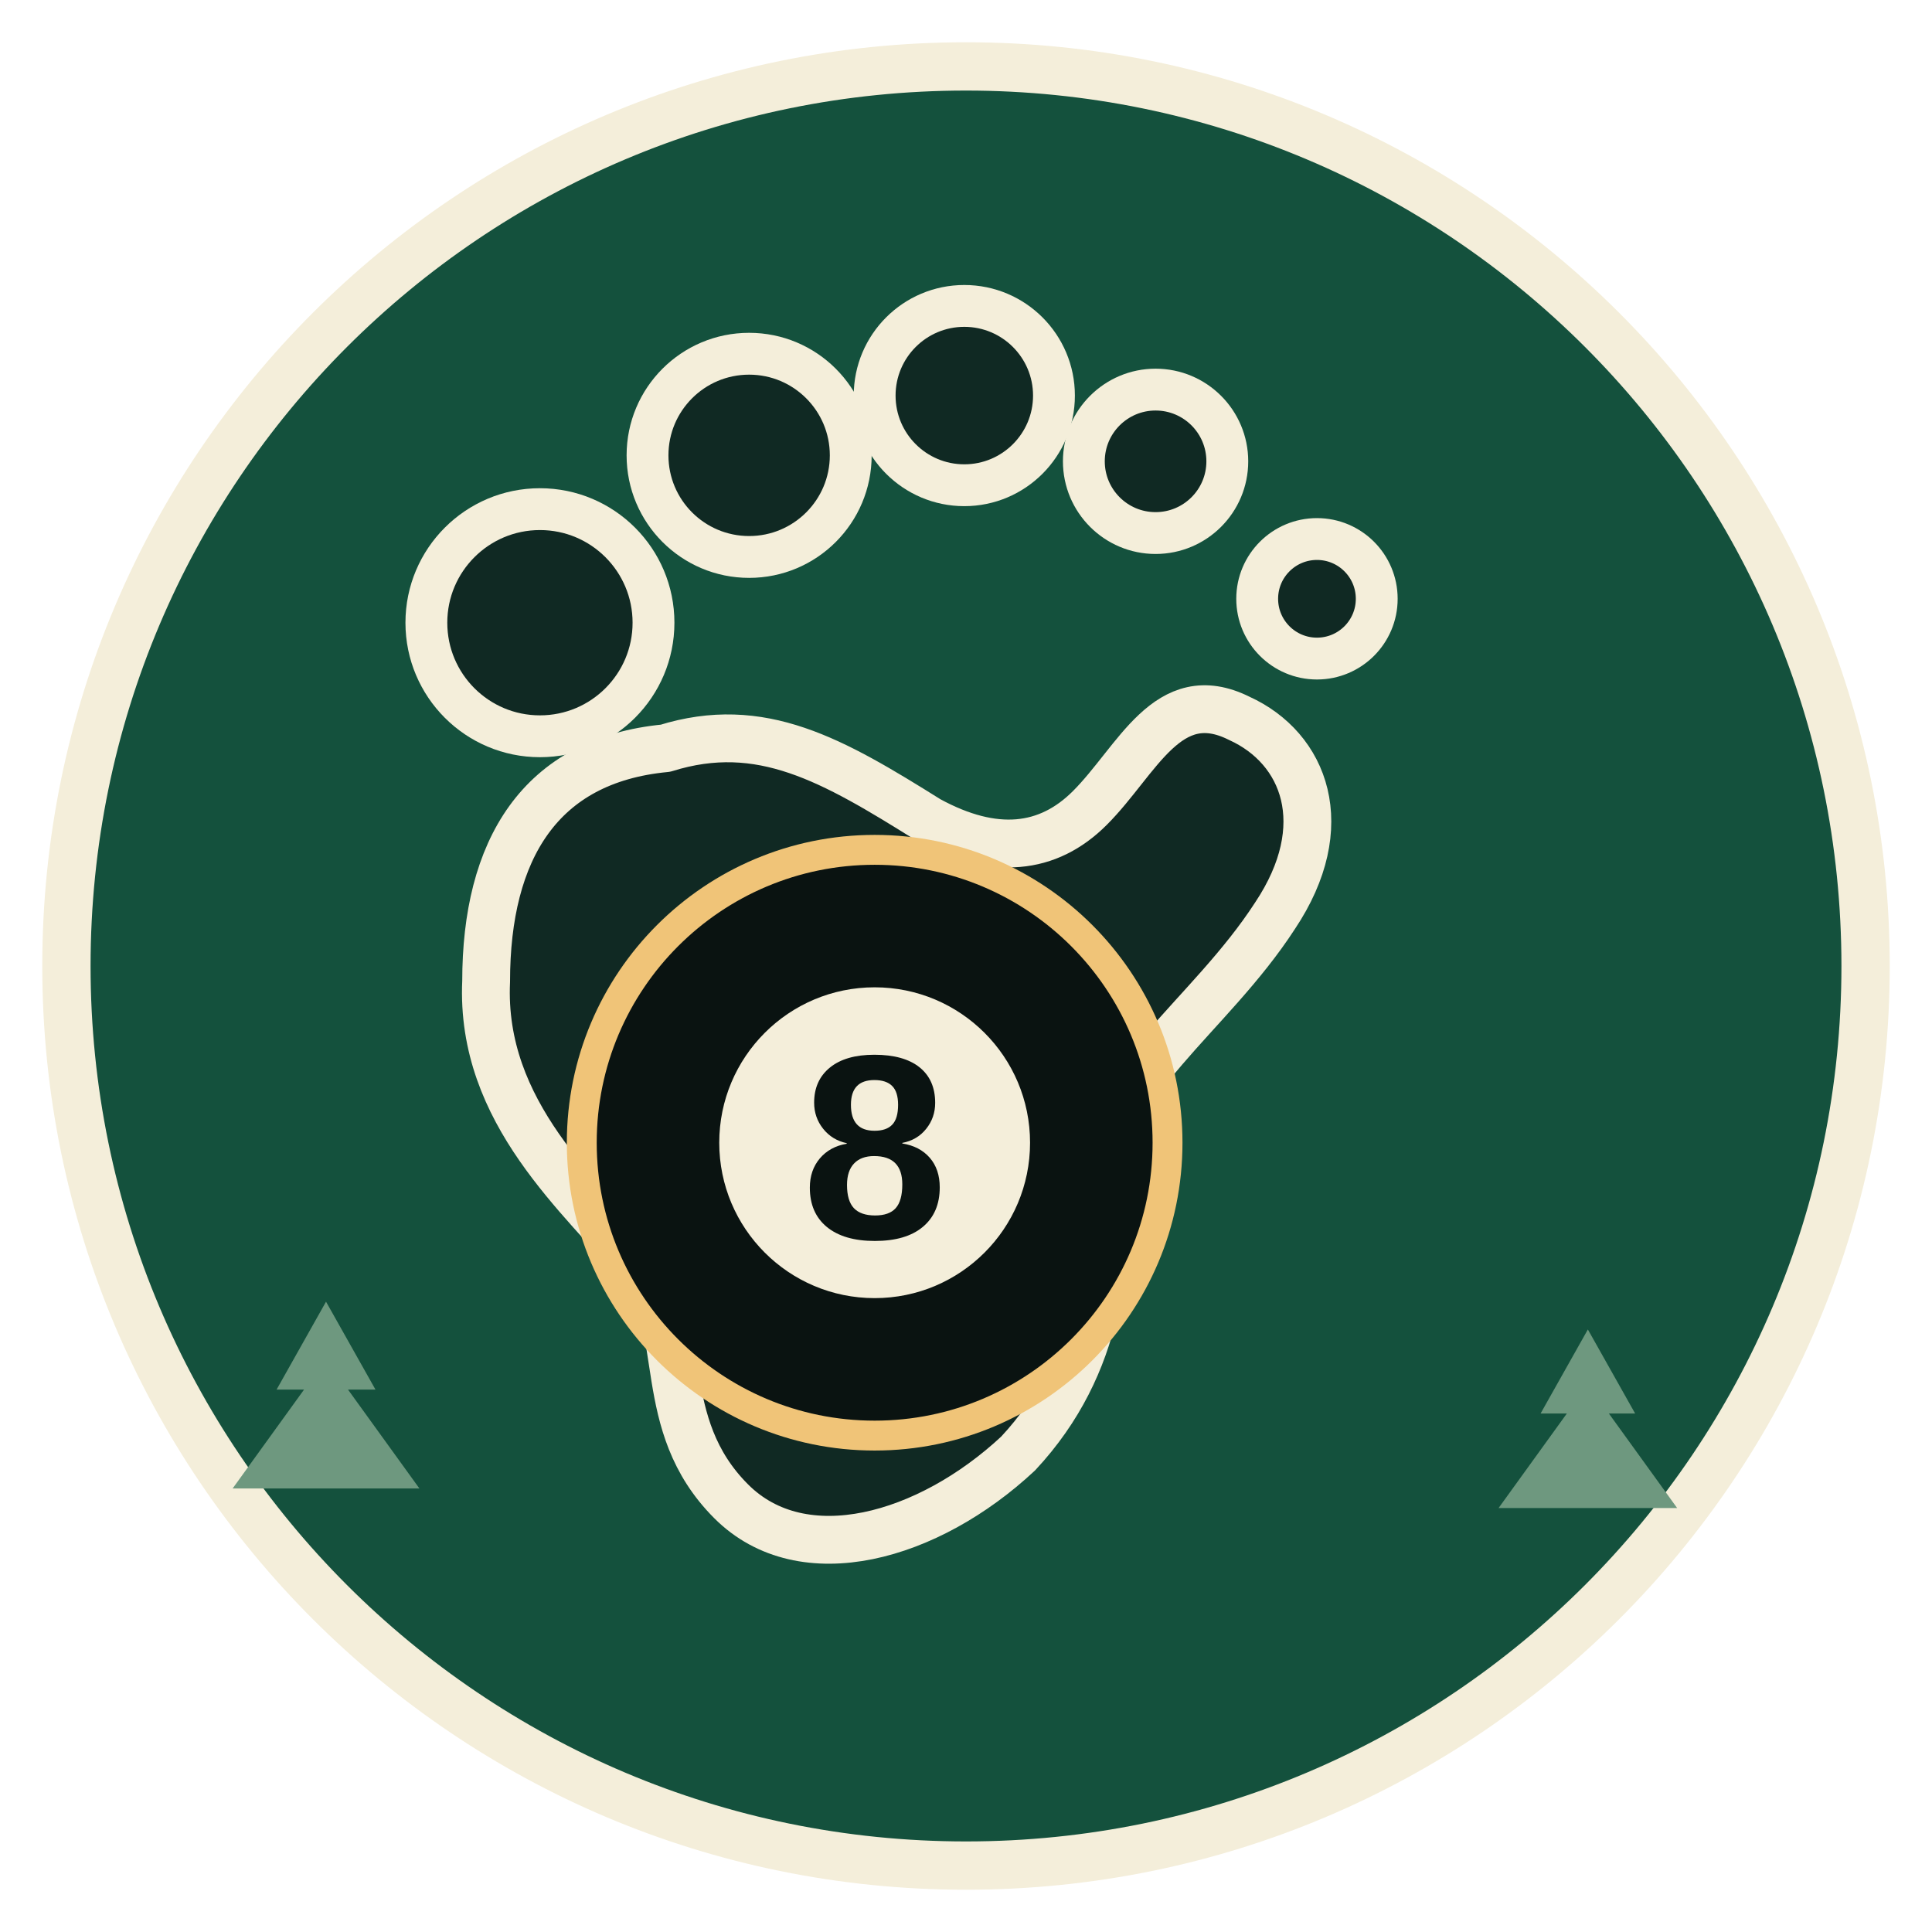
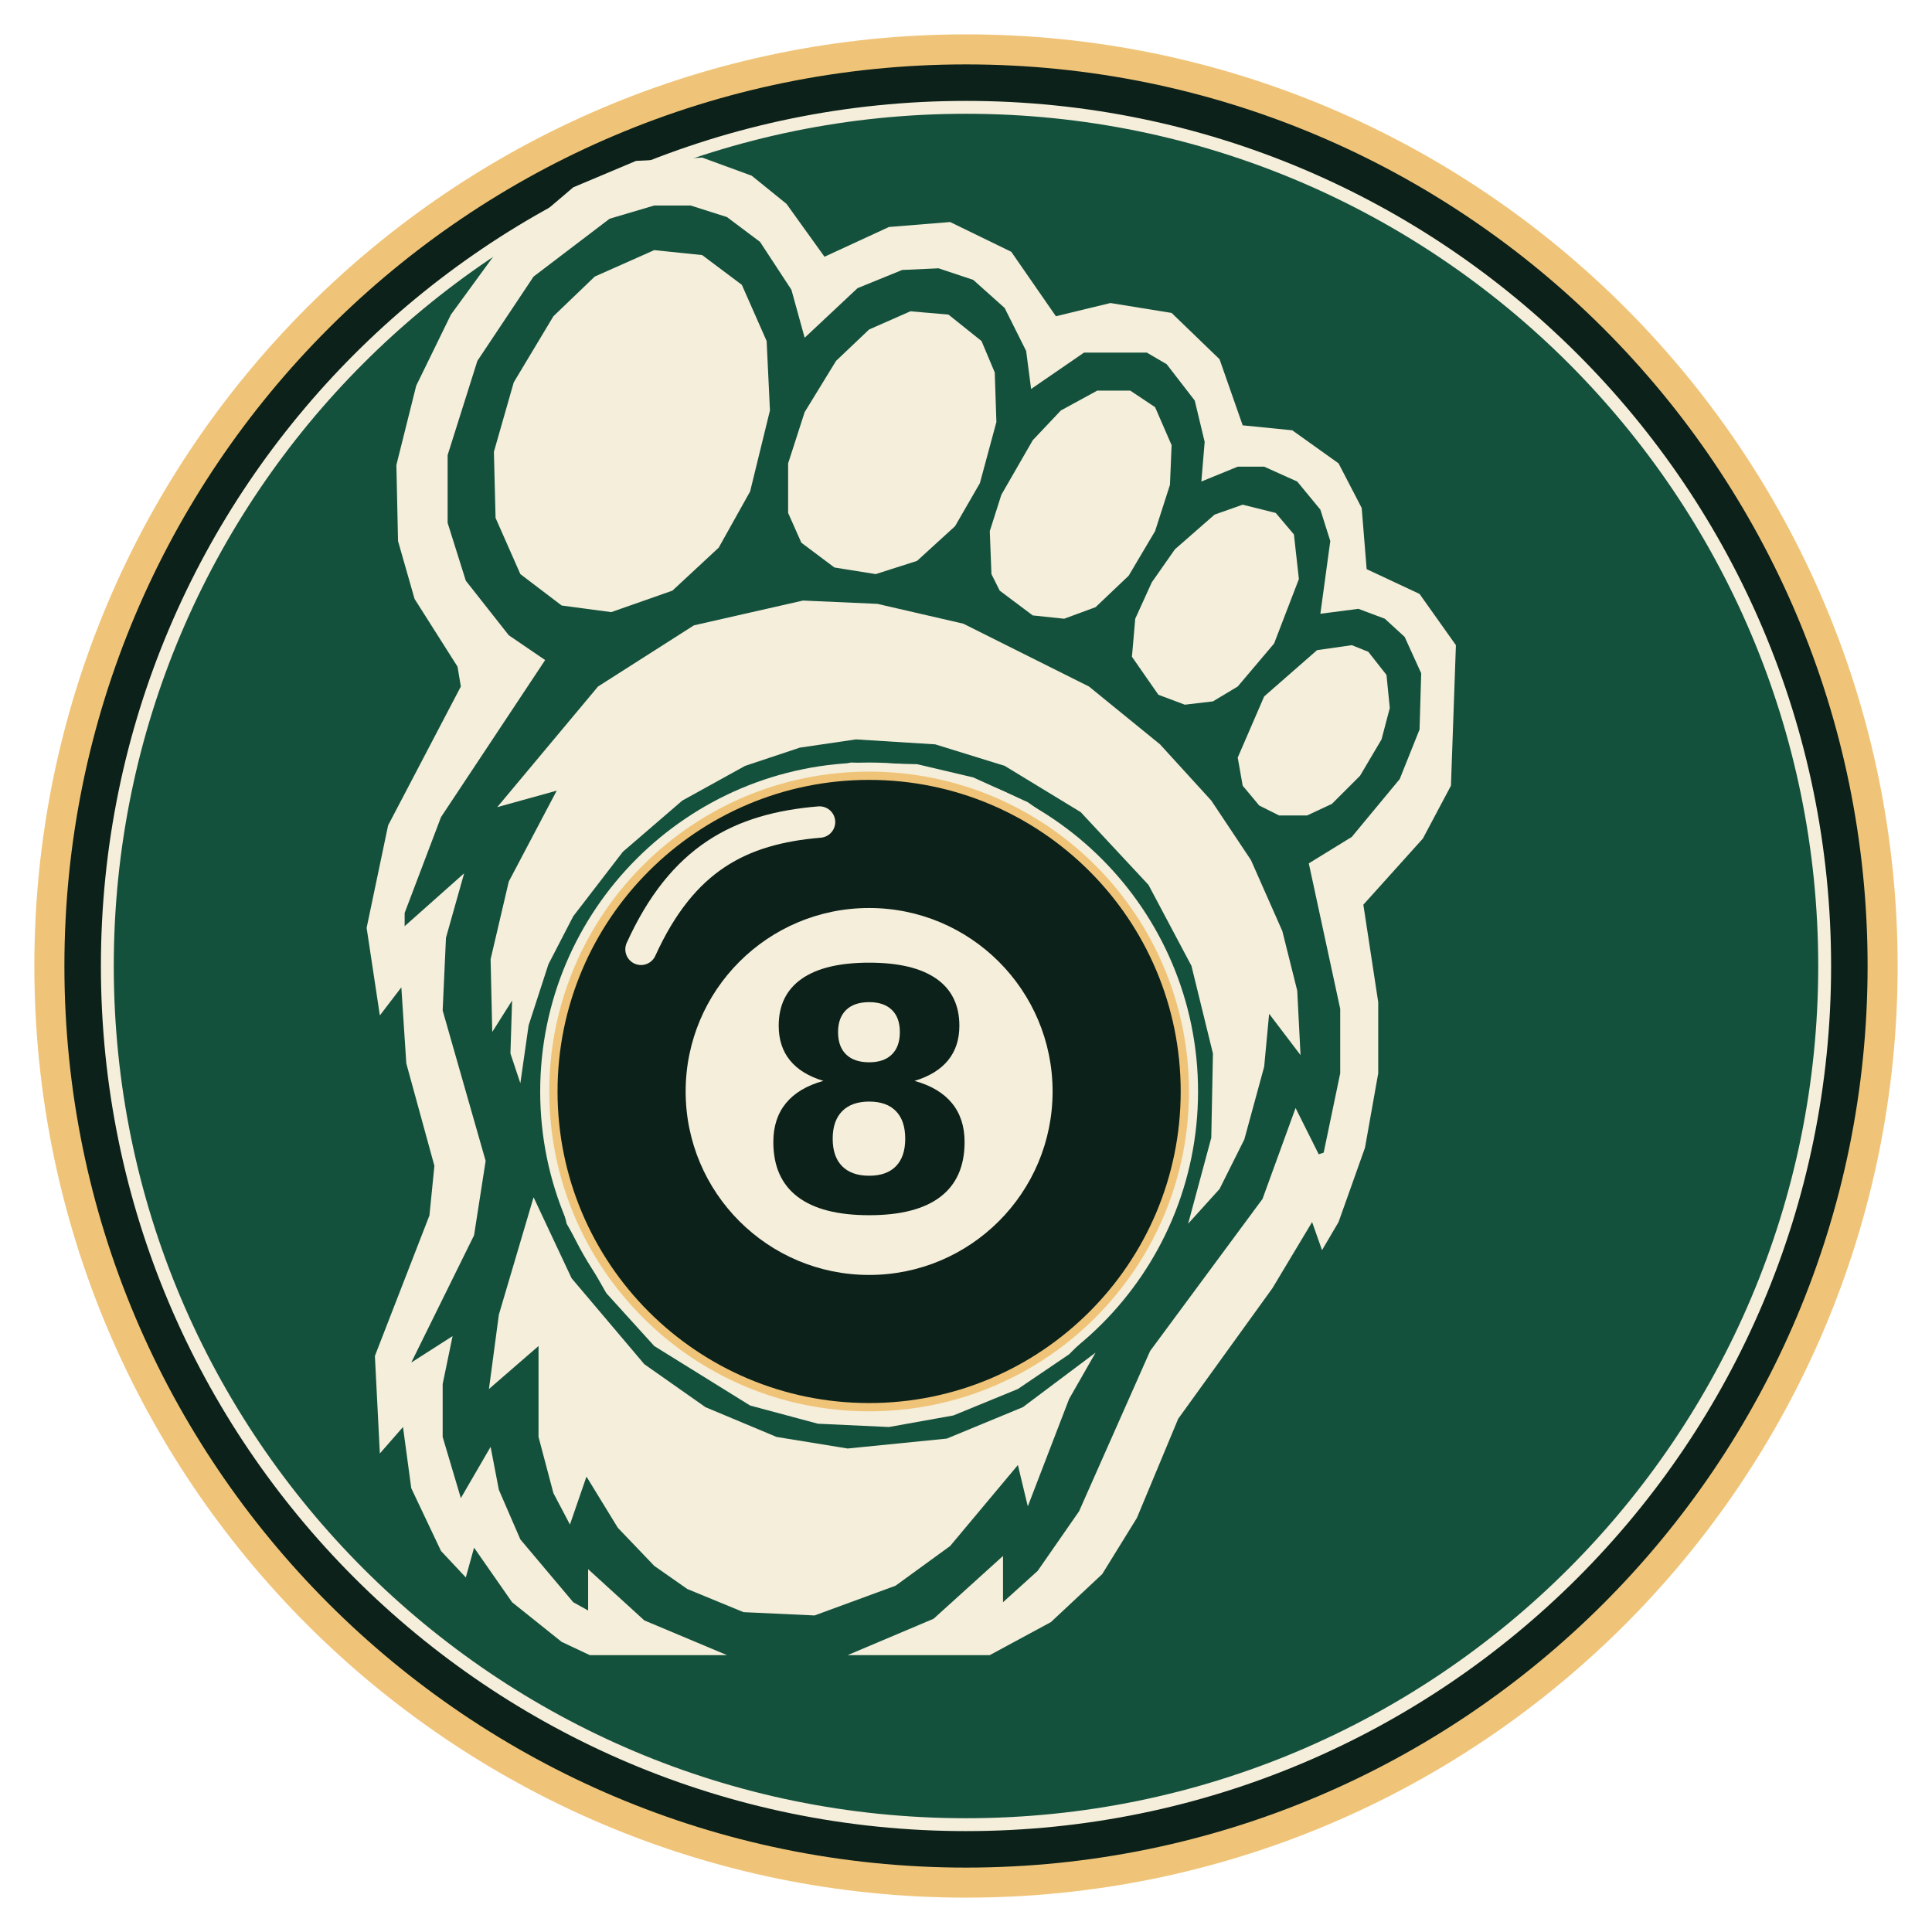
- <svg xmlns="http://www.w3.org/2000/svg" width="320" height="320" viewBox="0 0 320 320" role="img" aria-label="Squatch Pool brand artwork">
-   <defs />
-   <circle cx="160" cy="160" r="149" fill="#14513D" stroke="#F4EEDA" stroke-width="8" />
-   <path d="M54 215.6 L45.81 230.16 H50.36 L38.53 246.54 H69.47 L57.64 230.16 H62.19 Z" fill="#6E987F" />
-   <path d="M263 220.2 L255.17 234.12 H259.52 L248.21 249.78 H277.79 L266.48 234.12 H270.83 Z" fill="#6E987F" />
-   <g transform="translate(33 18) scale(.99)">
-     <path d="M78 107 C57 109 48 124 48 146 C47 168 64 182 74 194 C82 204 76 220 89 233 C101 245 122 239 137 225 C151 210 152 192 151 179 C151 163 169 152 180 135 C190 120 185 107 174 102 C162 96 157 109 149 117 C142 124 133 125 122 119 C106 109 94 102 78 107 Z" fill="#102923" stroke="#F4EEDA" stroke-width="8" stroke-linejoin="round" />
-     <circle cx="57" cy="86" r="19" fill="#102923" stroke="#F4EEDA" stroke-width="7" />
-     <circle cx="92" cy="58" r="17" fill="#102923" stroke="#F4EEDA" stroke-width="7" />
-     <circle cx="128" cy="48" r="15" fill="#102923" stroke="#F4EEDA" stroke-width="7" />
-     <circle cx="160" cy="59" r="12" fill="#102923" stroke="#F4EEDA" stroke-width="7" />
-     <circle cx="187" cy="82" r="10" fill="#102923" stroke="#F4EEDA" stroke-width="7" />
-     <circle cx="113" cy="173" r="49" fill="#0A1311" stroke="#F0C478" stroke-width="5" />
-     <circle cx="113" cy="173" r="26" fill="#F4EEDA" />
-     <text x="113" y="189" text-anchor="middle" font-family="Arial,Helvetica,sans-serif" font-size="44" font-weight="900" fill="#0A1311">8</text>
+ <svg xmlns="http://www.w3.org/2000/svg" width="900" height="900" viewBox="0 0 900 900">
+   <circle cx="450" cy="450" r="427" fill="#0C2119" stroke="#F0C478" stroke-width="14" />
+   <circle cx="450" cy="450" r="400" fill="#14513D" stroke="#F4EEDA" stroke-width="6" />
+   <g transform="translate(150 58) scale(.77)">
+     <path d="M128,649 107,720 101,765 131,739 131,794 140,828 150,847 160,818 179,849 201,872 221,886 255,900 298,902 347,884 380,860 421,811 427,836 452,771 468,743 424,776 378,795 318,801 275,794 232,776 195,750 151,698Z M320,386 259,401 222,422 188,452 164,484 144,525 135,561 133,602 148,665 172,707 201,739 259,775 300,786 343,788 382,781 421,765 452,744 479,717 501,685 520,639 527,601 527,568 520,531 502,487 486,462 458,432 427,410 394,395 360,387Z M327,467 362,470 402,491 432,527 445,568 442,613 422,653 385,685 347,697 307,694 265,671 249,654 234,628 225,590 231,547 252,509 284,481Z M326,498 302,508 288,525 286,549 303,571 280,592 276,621 282,636 300,653 317,660 342,662 365,656 380,646 393,627 396,610 387,585 370,572 387,550 388,533 383,520 359,501Z M333,585 349,589 361,606 358,623 341,636 323,633 311,618 314,597Z M333,519 348,522 357,534 354,550 340,559 325,555 317,543 319,529Z M321,415 323,425 314,437 274,454 249,471 227,493 203,527 189,530 180,523 180,508 192,483 229,442 250,428 287,413 313,410Z M633,319 623,315 602,318 570,346 554,383 557,400 567,412 579,418 596,418 611,411 628,394 641,372 646,353 644,333Z M106,413 142,403 113,458 102,505 103,549 115,530 114,562 120,580 125,545 137,508 152,479 182,440 218,409 256,388 289,377 323,372 371,375 413,388 459,416 500,460 526,509 539,562 538,613 524,665 543,644 558,614 570,570 573,538 592,563 590,524 581,488 562,445 538,409 507,375 464,340 388,302 336,290 291,288 225,303 167,340Z M577,235 557,230 540,236 516,257 502,277 492,299 490,322 506,345 522,351 539,349 554,340 576,314 591,275 588,248Z M489,161 469,161 447,173 430,191 411,224 404,246 405,272 410,282 430,297 449,299 468,292 488,273 504,246 513,218 514,194 504,171Z M379,115 356,113 331,124 311,143 292,174 282,205 282,235 290,253 310,268 335,272 360,264 383,243 398,217 408,180 407,150 399,131Z M230,79 201,76 165,92 140,116 116,156 104,198 105,238 120,272 145,291 175,295 212,282 240,256 259,222 271,173 269,131 254,97Z M190,22 152,38 105,78 78,115 57,158 45,206 46,252 56,287 82,328 84,340 40,424 27,486 35,539 48,522 51,568 68,630 65,660 32,745 35,804 49,788 54,825 72,863 87,879 92,861 115,894 145,918 162,926 245,926 195,905 161,874 161,899 152,894 120,856 107,826 102,800 84,831 73,794 73,762 79,733 54,749 92,672 99,627 73,536 75,492 86,453 50,485 50,477 72,419 135,324 113,309 87,276 76,241 76,200 94,143 128,92 174,57 201,49 223,49 245,56 265,71 284,100 292,129 324,99 351,88 373,87 394,94 413,111 426,137 429,160 461,138 499,138 511,145 528,167 534,192 532,216 554,207 570,207 590,216 604,233 610,252 604,296 627,293 643,299 655,310 665,332 664,366 652,396 623,431 597,447 616,535 616,574 606,622 603,623 589,595 569,650 501,742 458,839 433,875 412,894 412,866 370,904 318,926 404,926 441,906 472,877 493,843 518,783 575,704 599,664 605,681 615,664 631,619 639,574 639,531 630,472 666,432 683,400 686,315 664,284 632,269 629,232 615,205 587,185 557,182 543,142 514,114 477,108 444,116 417,77 380,59 343,62 304,80 281,48 260,31 230,20Z" fill="#F4EEDA" fill-rule="evenodd" />
+     <circle cx="331" cy="585" r="195" fill="#0C2119" stroke="#F4EEDA" stroke-width="8" />
+     <circle cx="331" cy="585" r="191" fill="none" stroke="#F0C478" stroke-width="5" />
+     <path d="M193 499 C218 444 253 426 301 422" fill="none" stroke="#F4EEDA" stroke-width="19" stroke-linecap="round" />
+     <circle cx="331" cy="585" r="111" fill="#F4EEDA" />
+     <text x="331" y="657" text-anchor="middle" font-family="DejaVu Sans,Arial,Helvetica,sans-serif" font-size="202" font-weight="900" fill="#0C2119">8</text>
  </g>
</svg>
